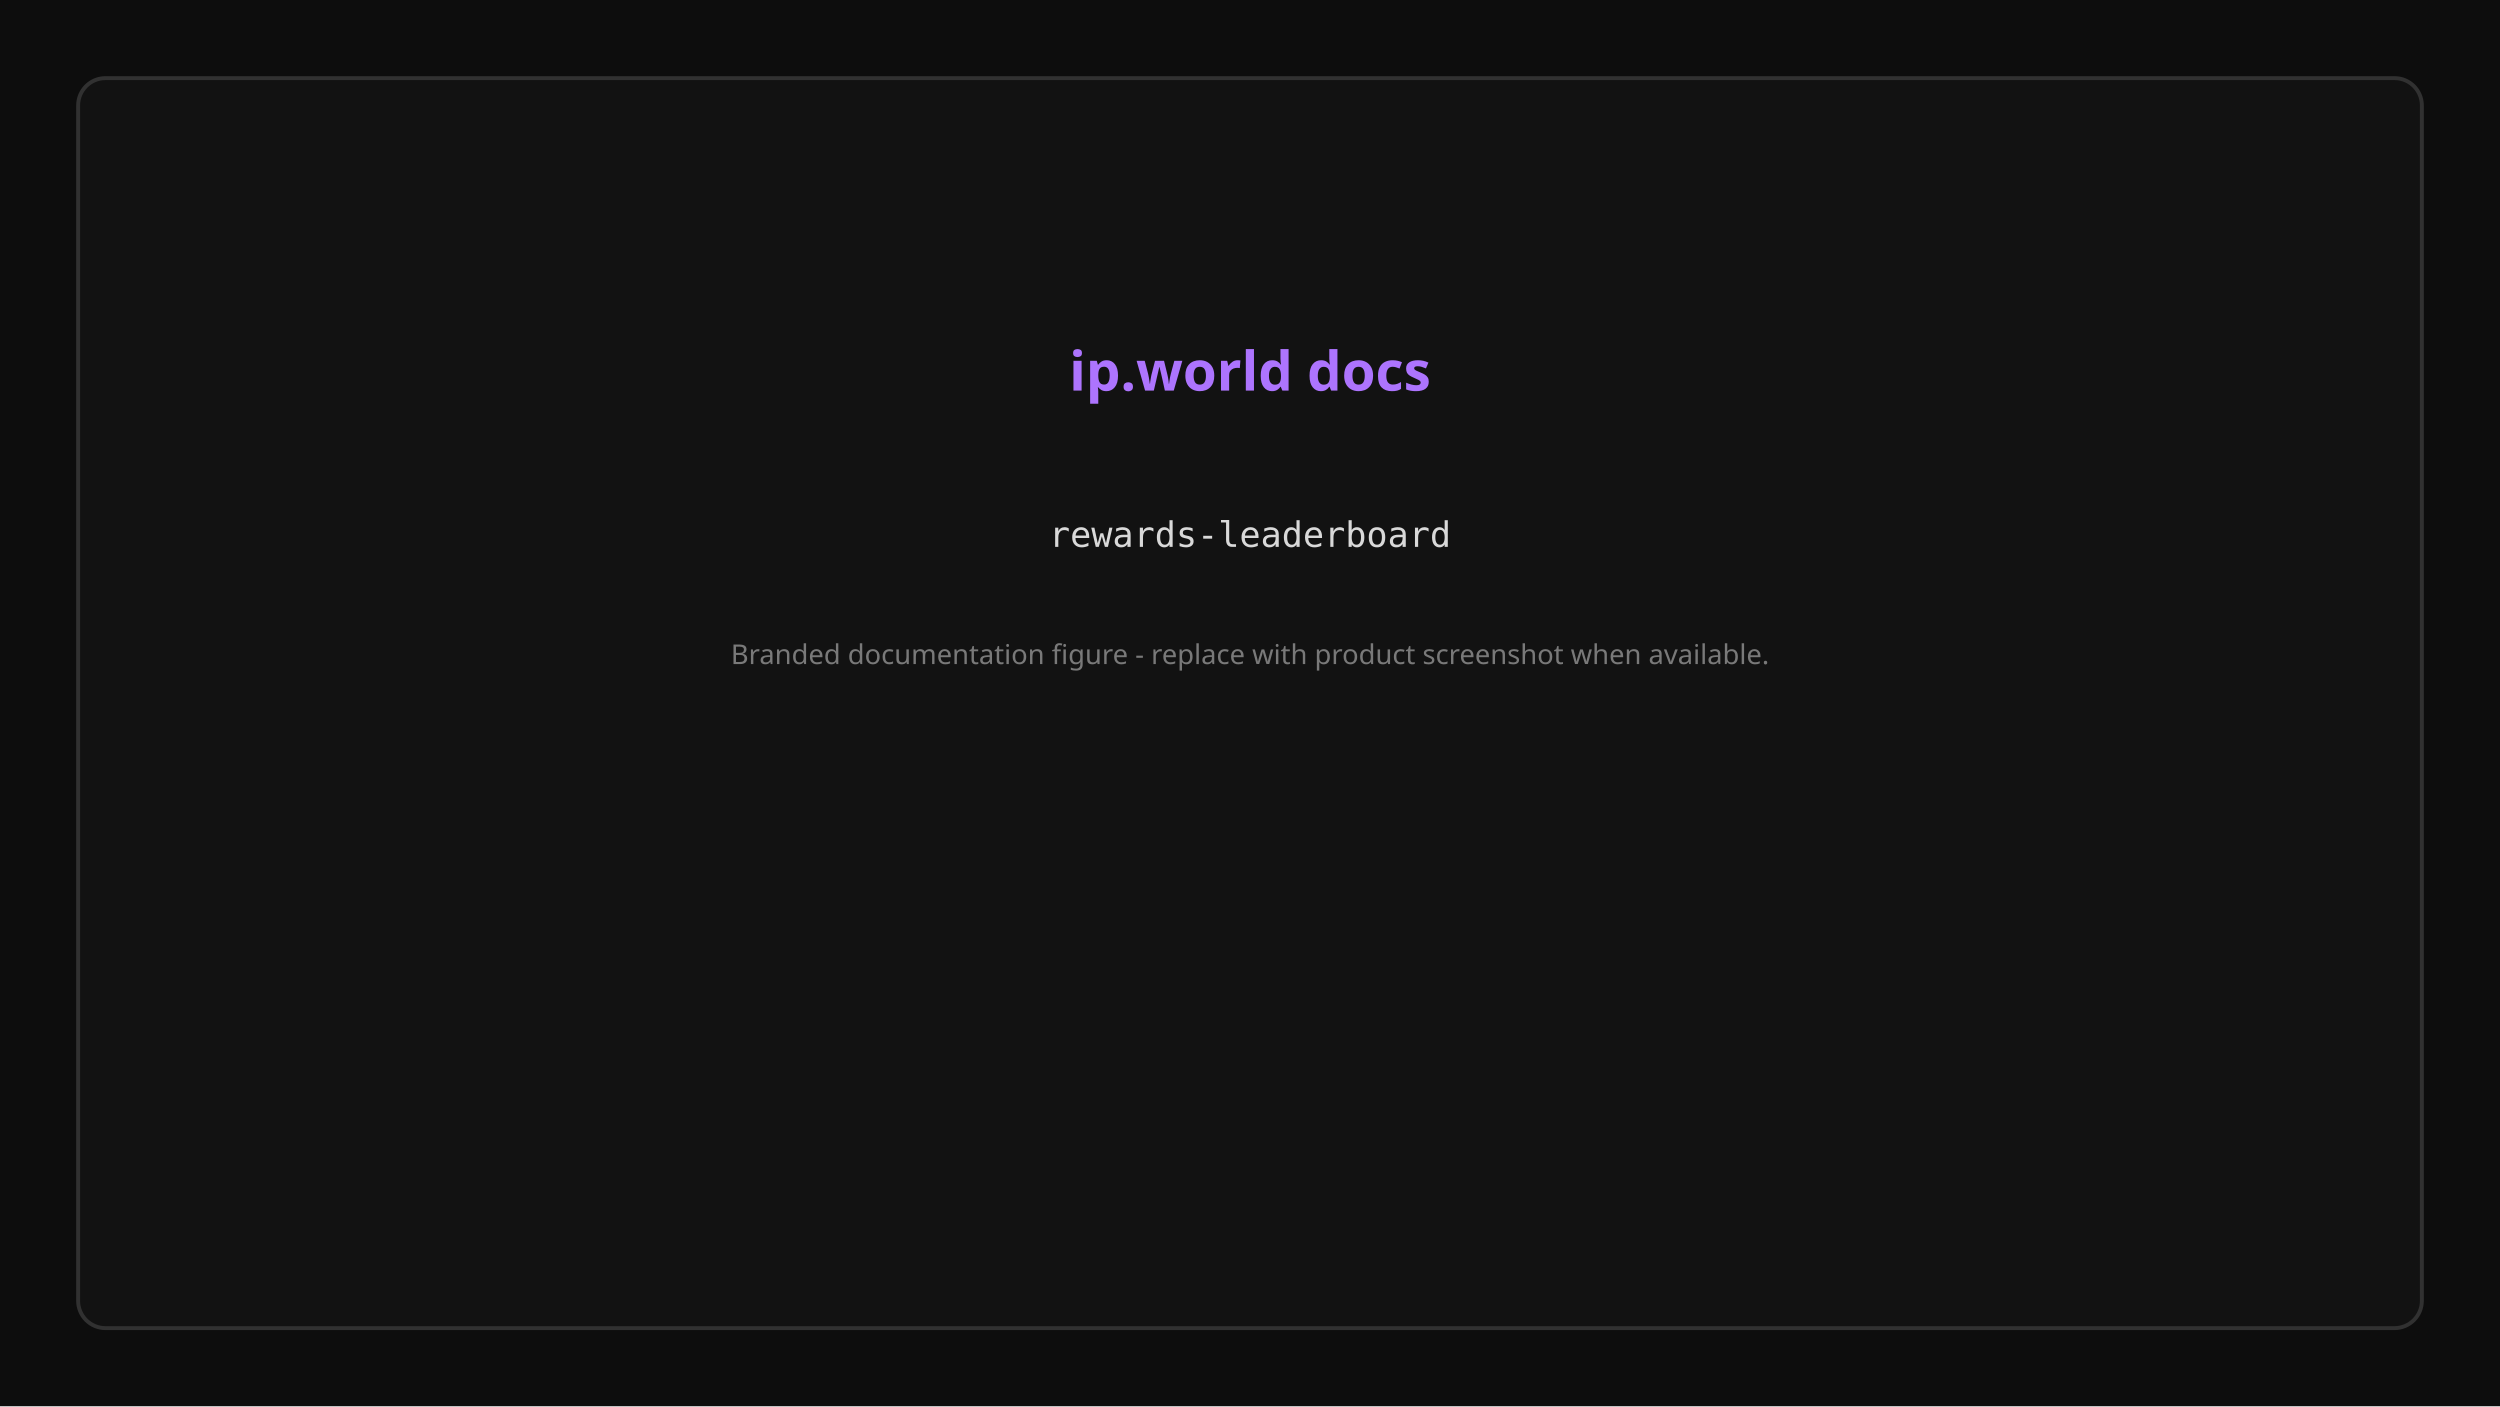
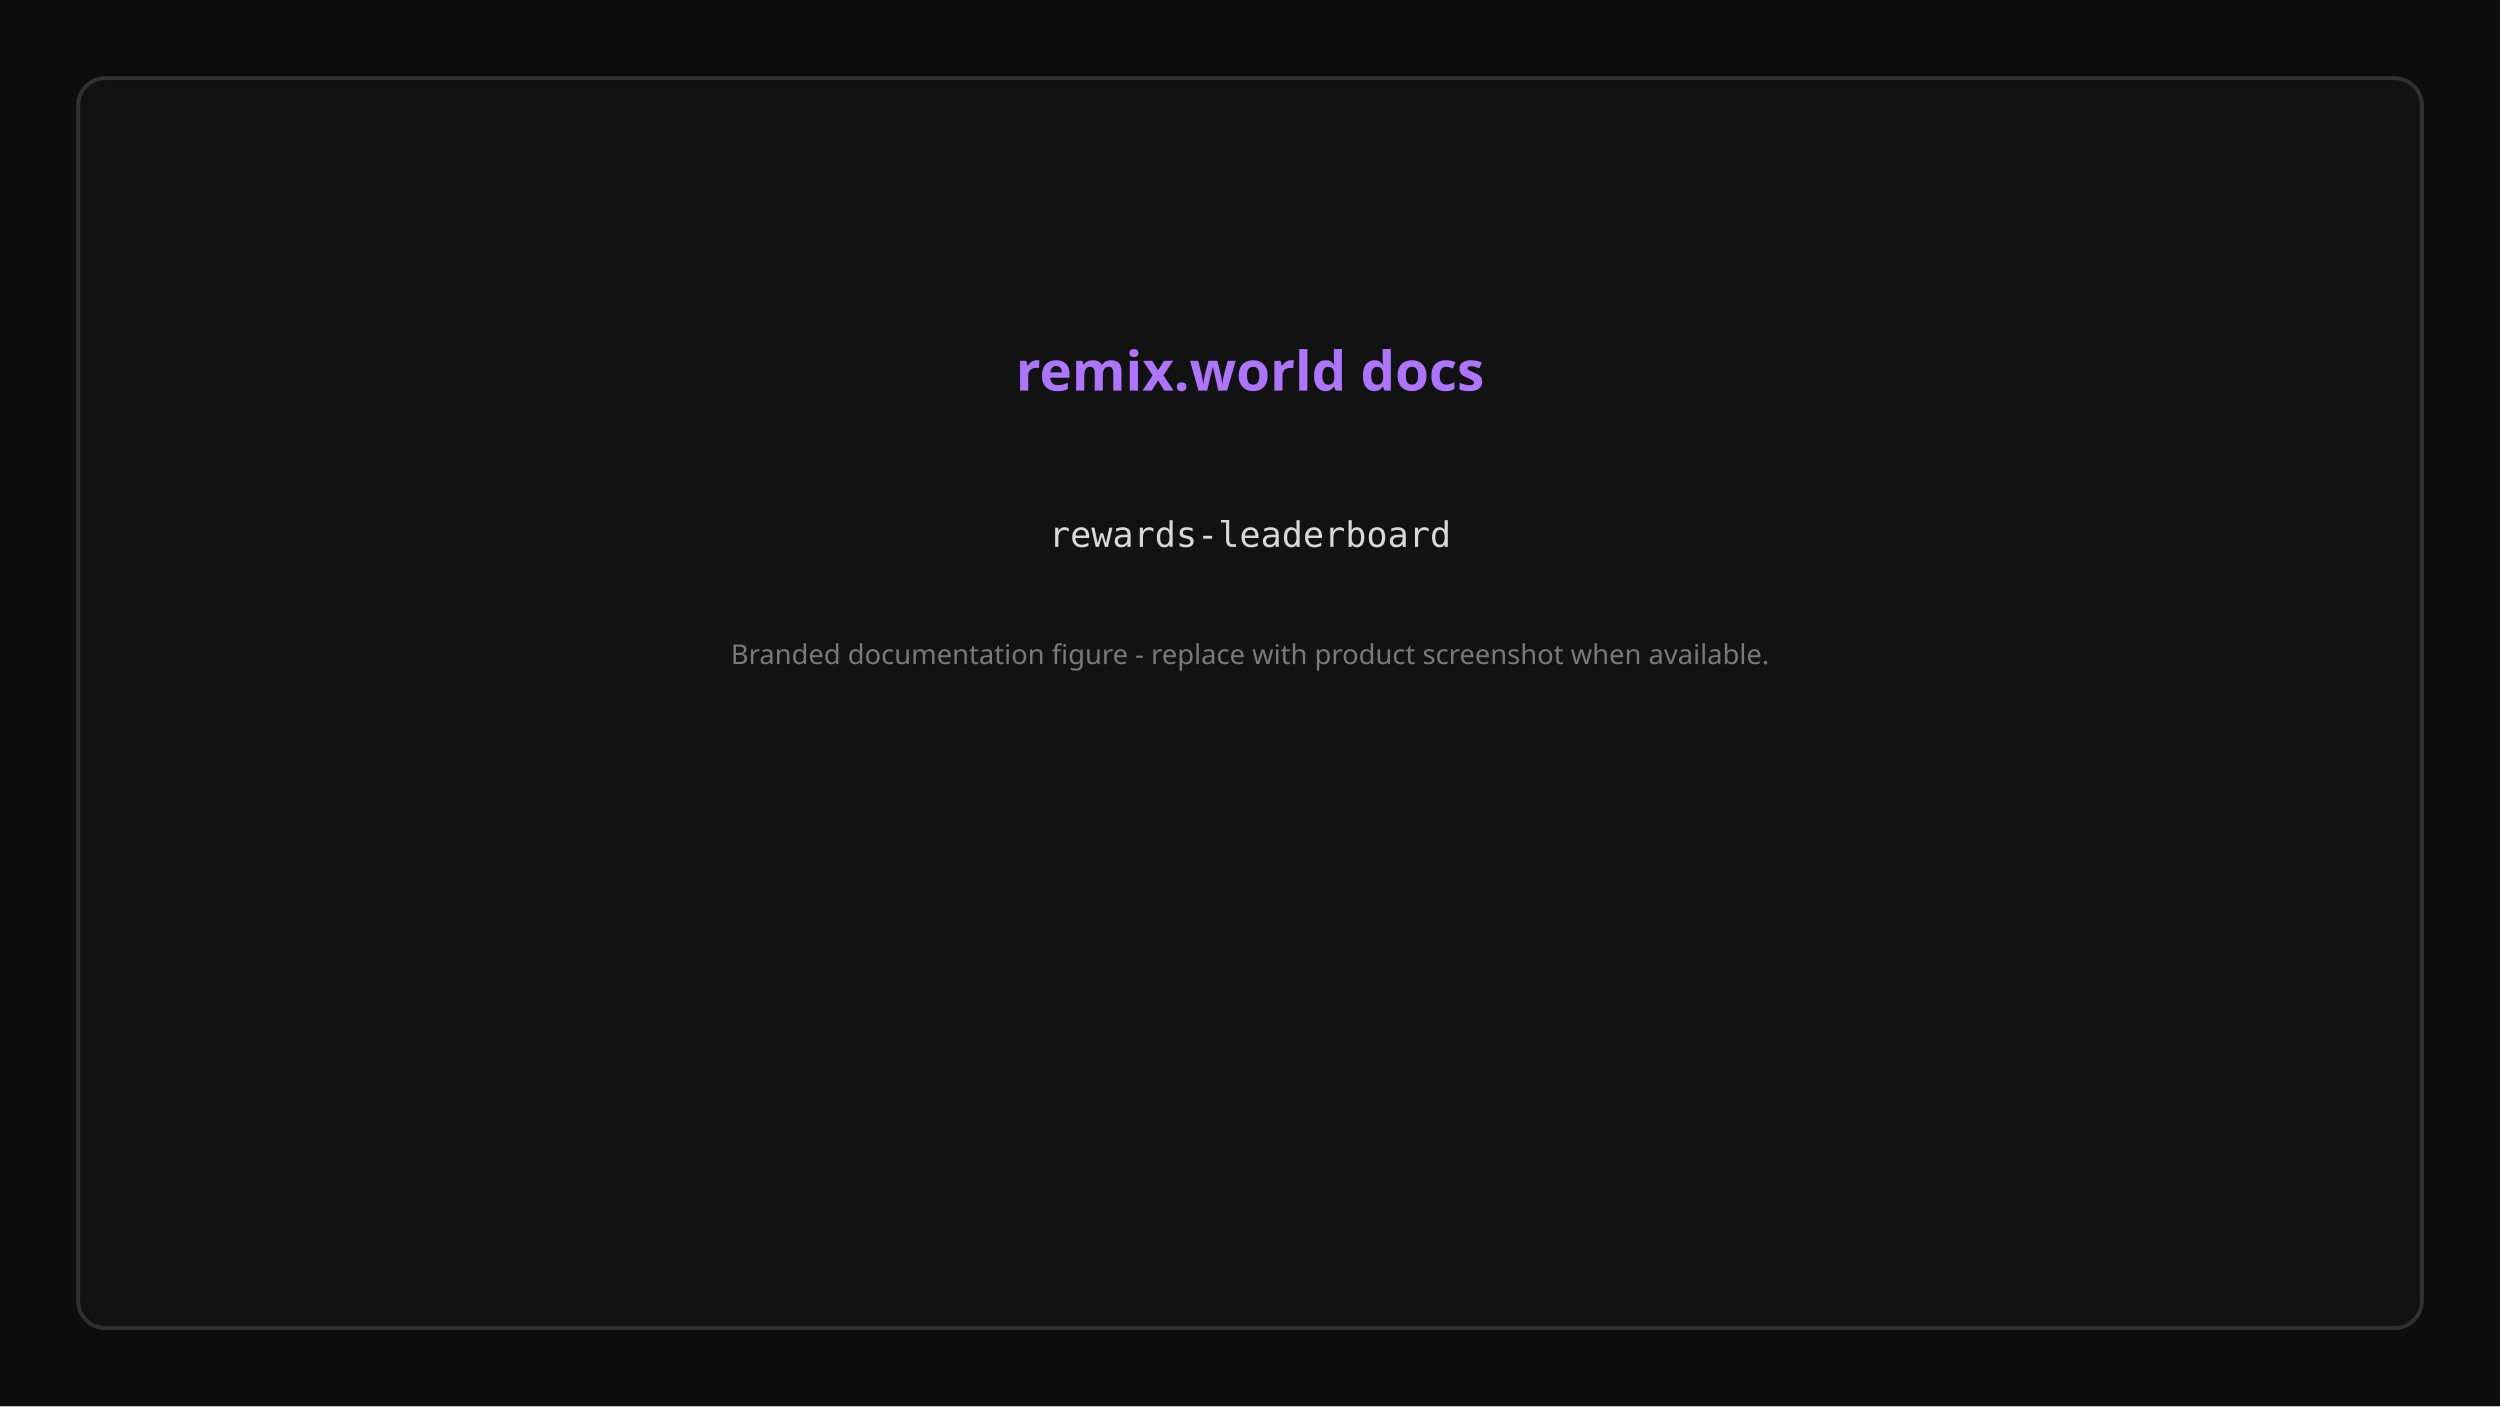
<svg xmlns="http://www.w3.org/2000/svg" width="1280" height="720" viewBox="0 0 1280 720">
  <rect width="1280" height="720" fill="#0d0d0d" />
  <rect x="40" y="40" width="1200" height="640" rx="14" fill="#121212" stroke="#313131" stroke-width="2" />
-   <text x="640" y="200" text-anchor="middle" fill="#ad74fe" font-family="ui-sans-serif,system-ui,sans-serif" font-size="28" font-weight="600">ip.world docs</text>
+   <text x="640" y="200" text-anchor="middle" fill="#ad74fe" font-family="ui-sans-serif,system-ui,sans-serif" font-size="28" font-weight="600">remix.world docs</text>
  <text id="label" x="640" y="280" text-anchor="middle" fill="#d9d9d9" font-family="ui-monospace,monospace" font-size="18">rewards-leaderboard</text>
  <text x="640" y="340" text-anchor="middle" fill="#797979" font-family="ui-sans-serif,system-ui,sans-serif" font-size="14">Branded documentation figure - replace with product screenshot when available.</text>
</svg>
